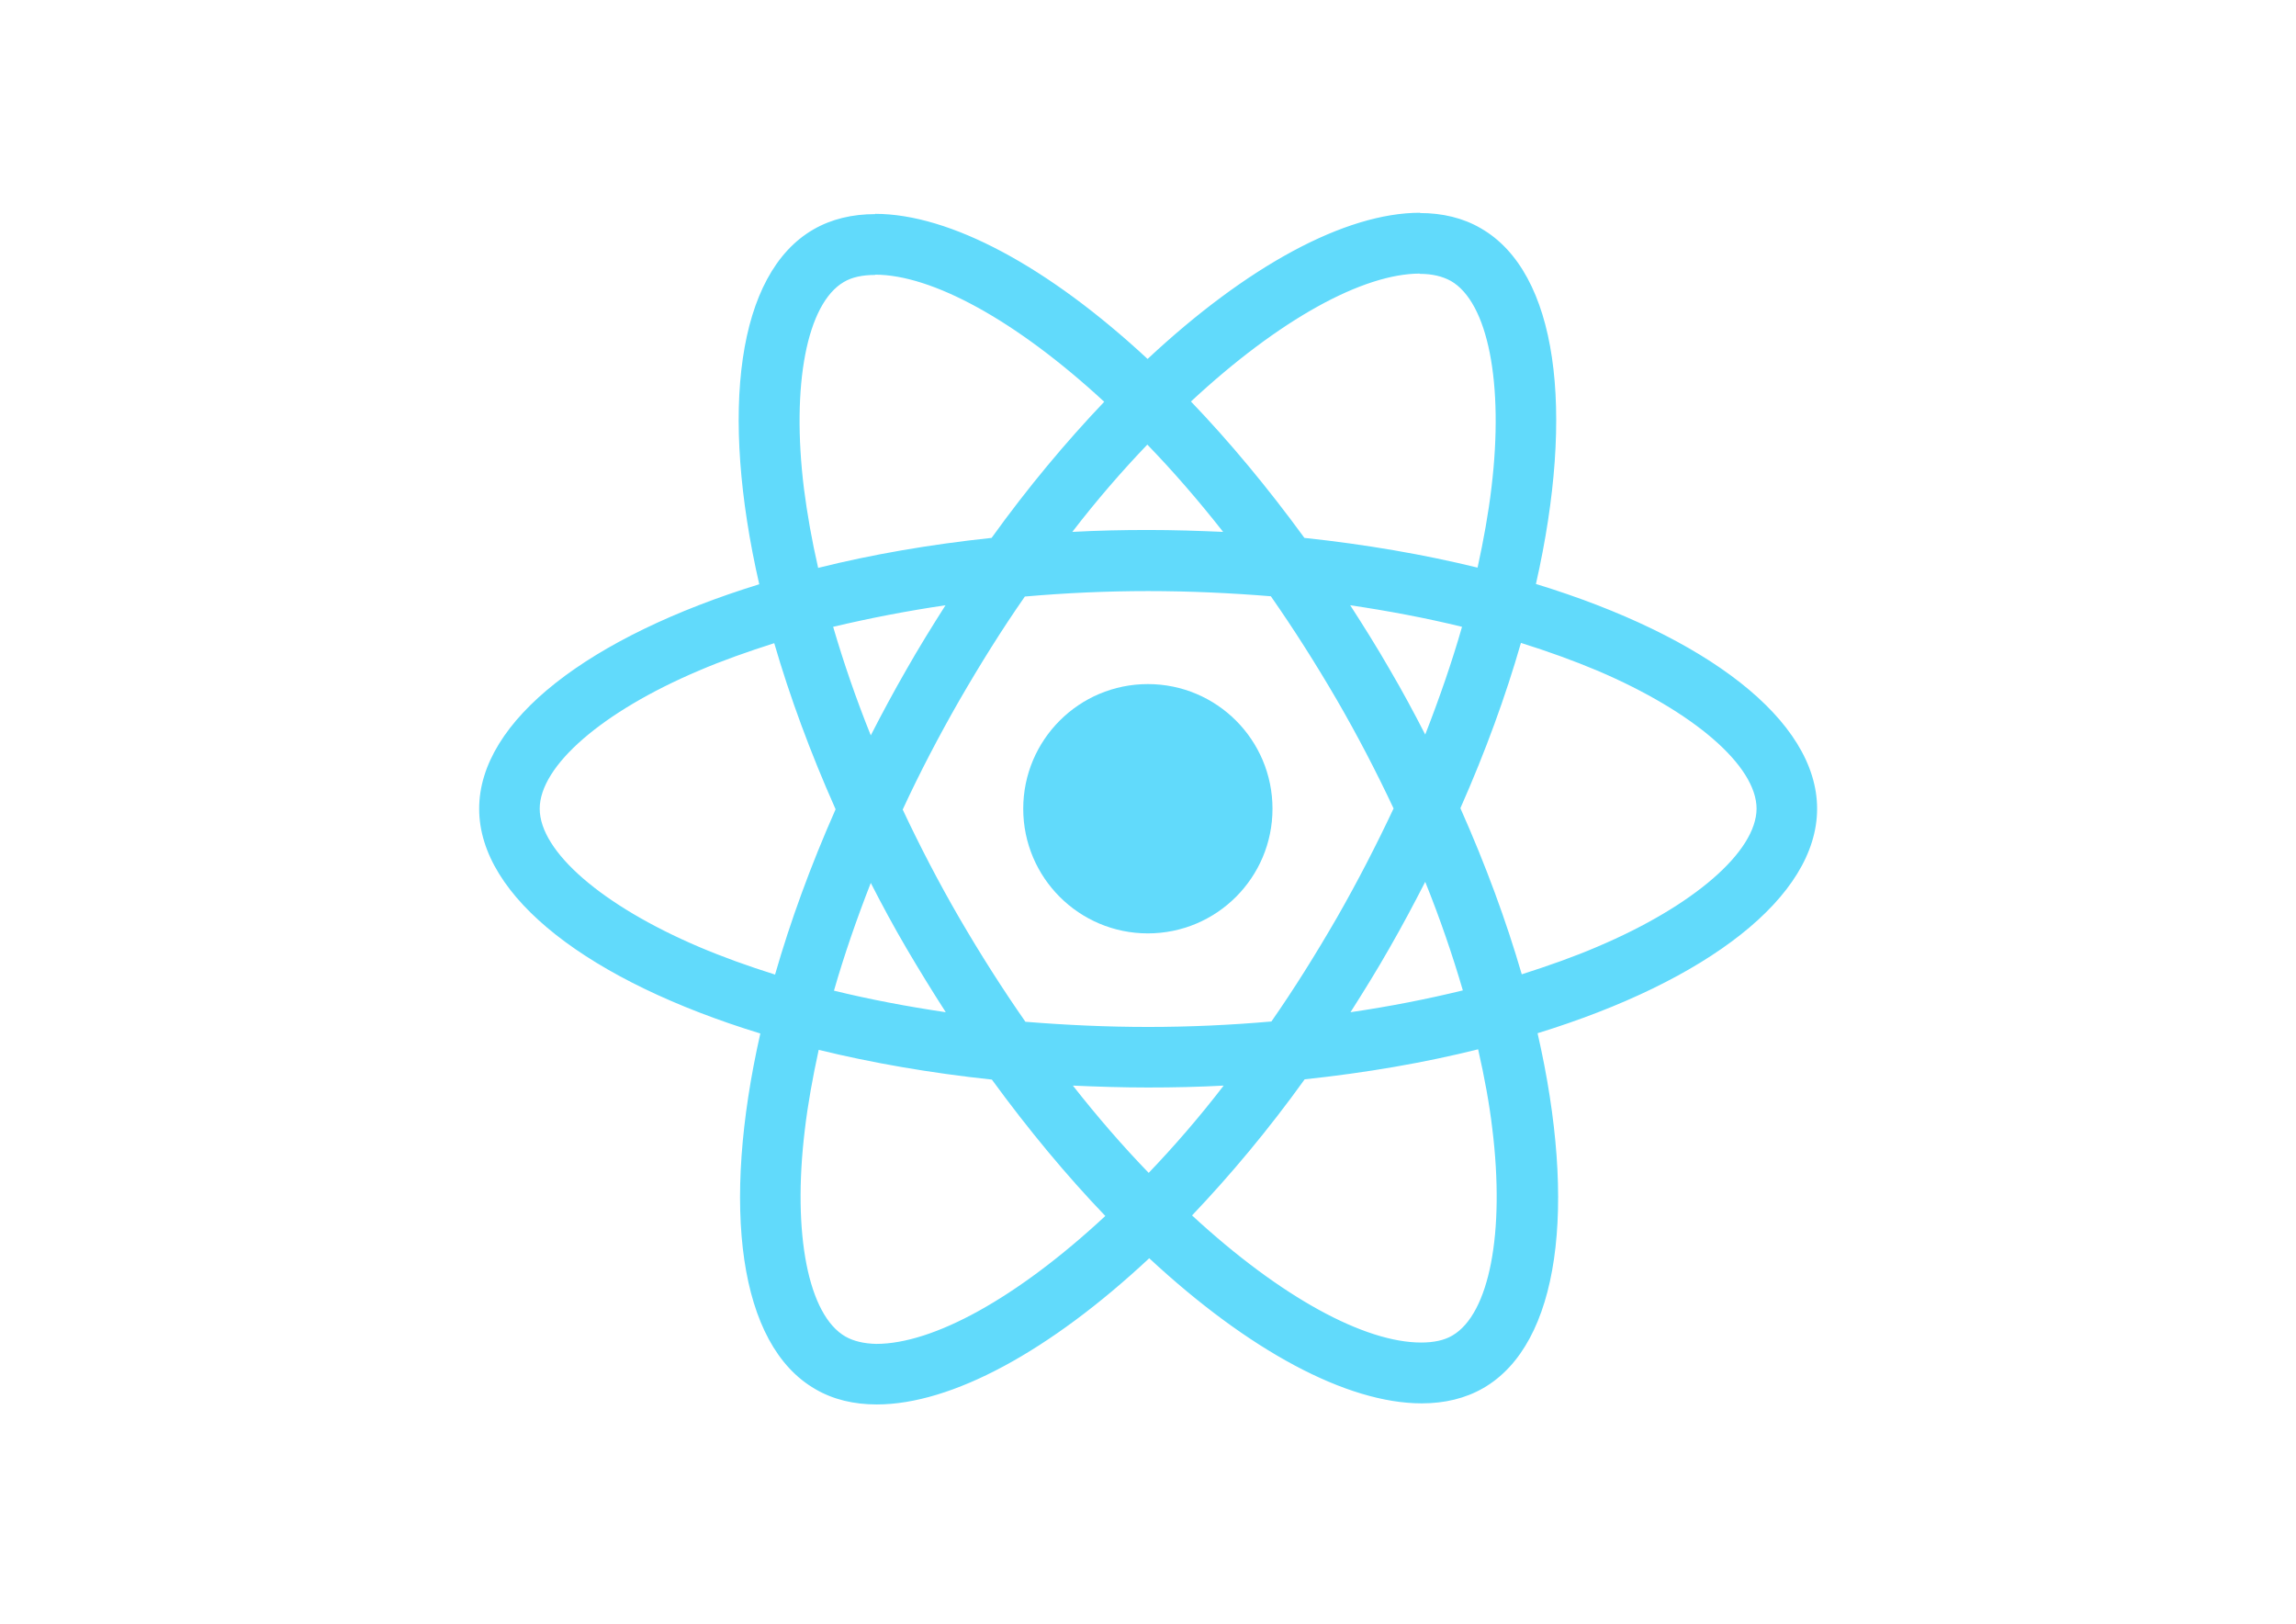
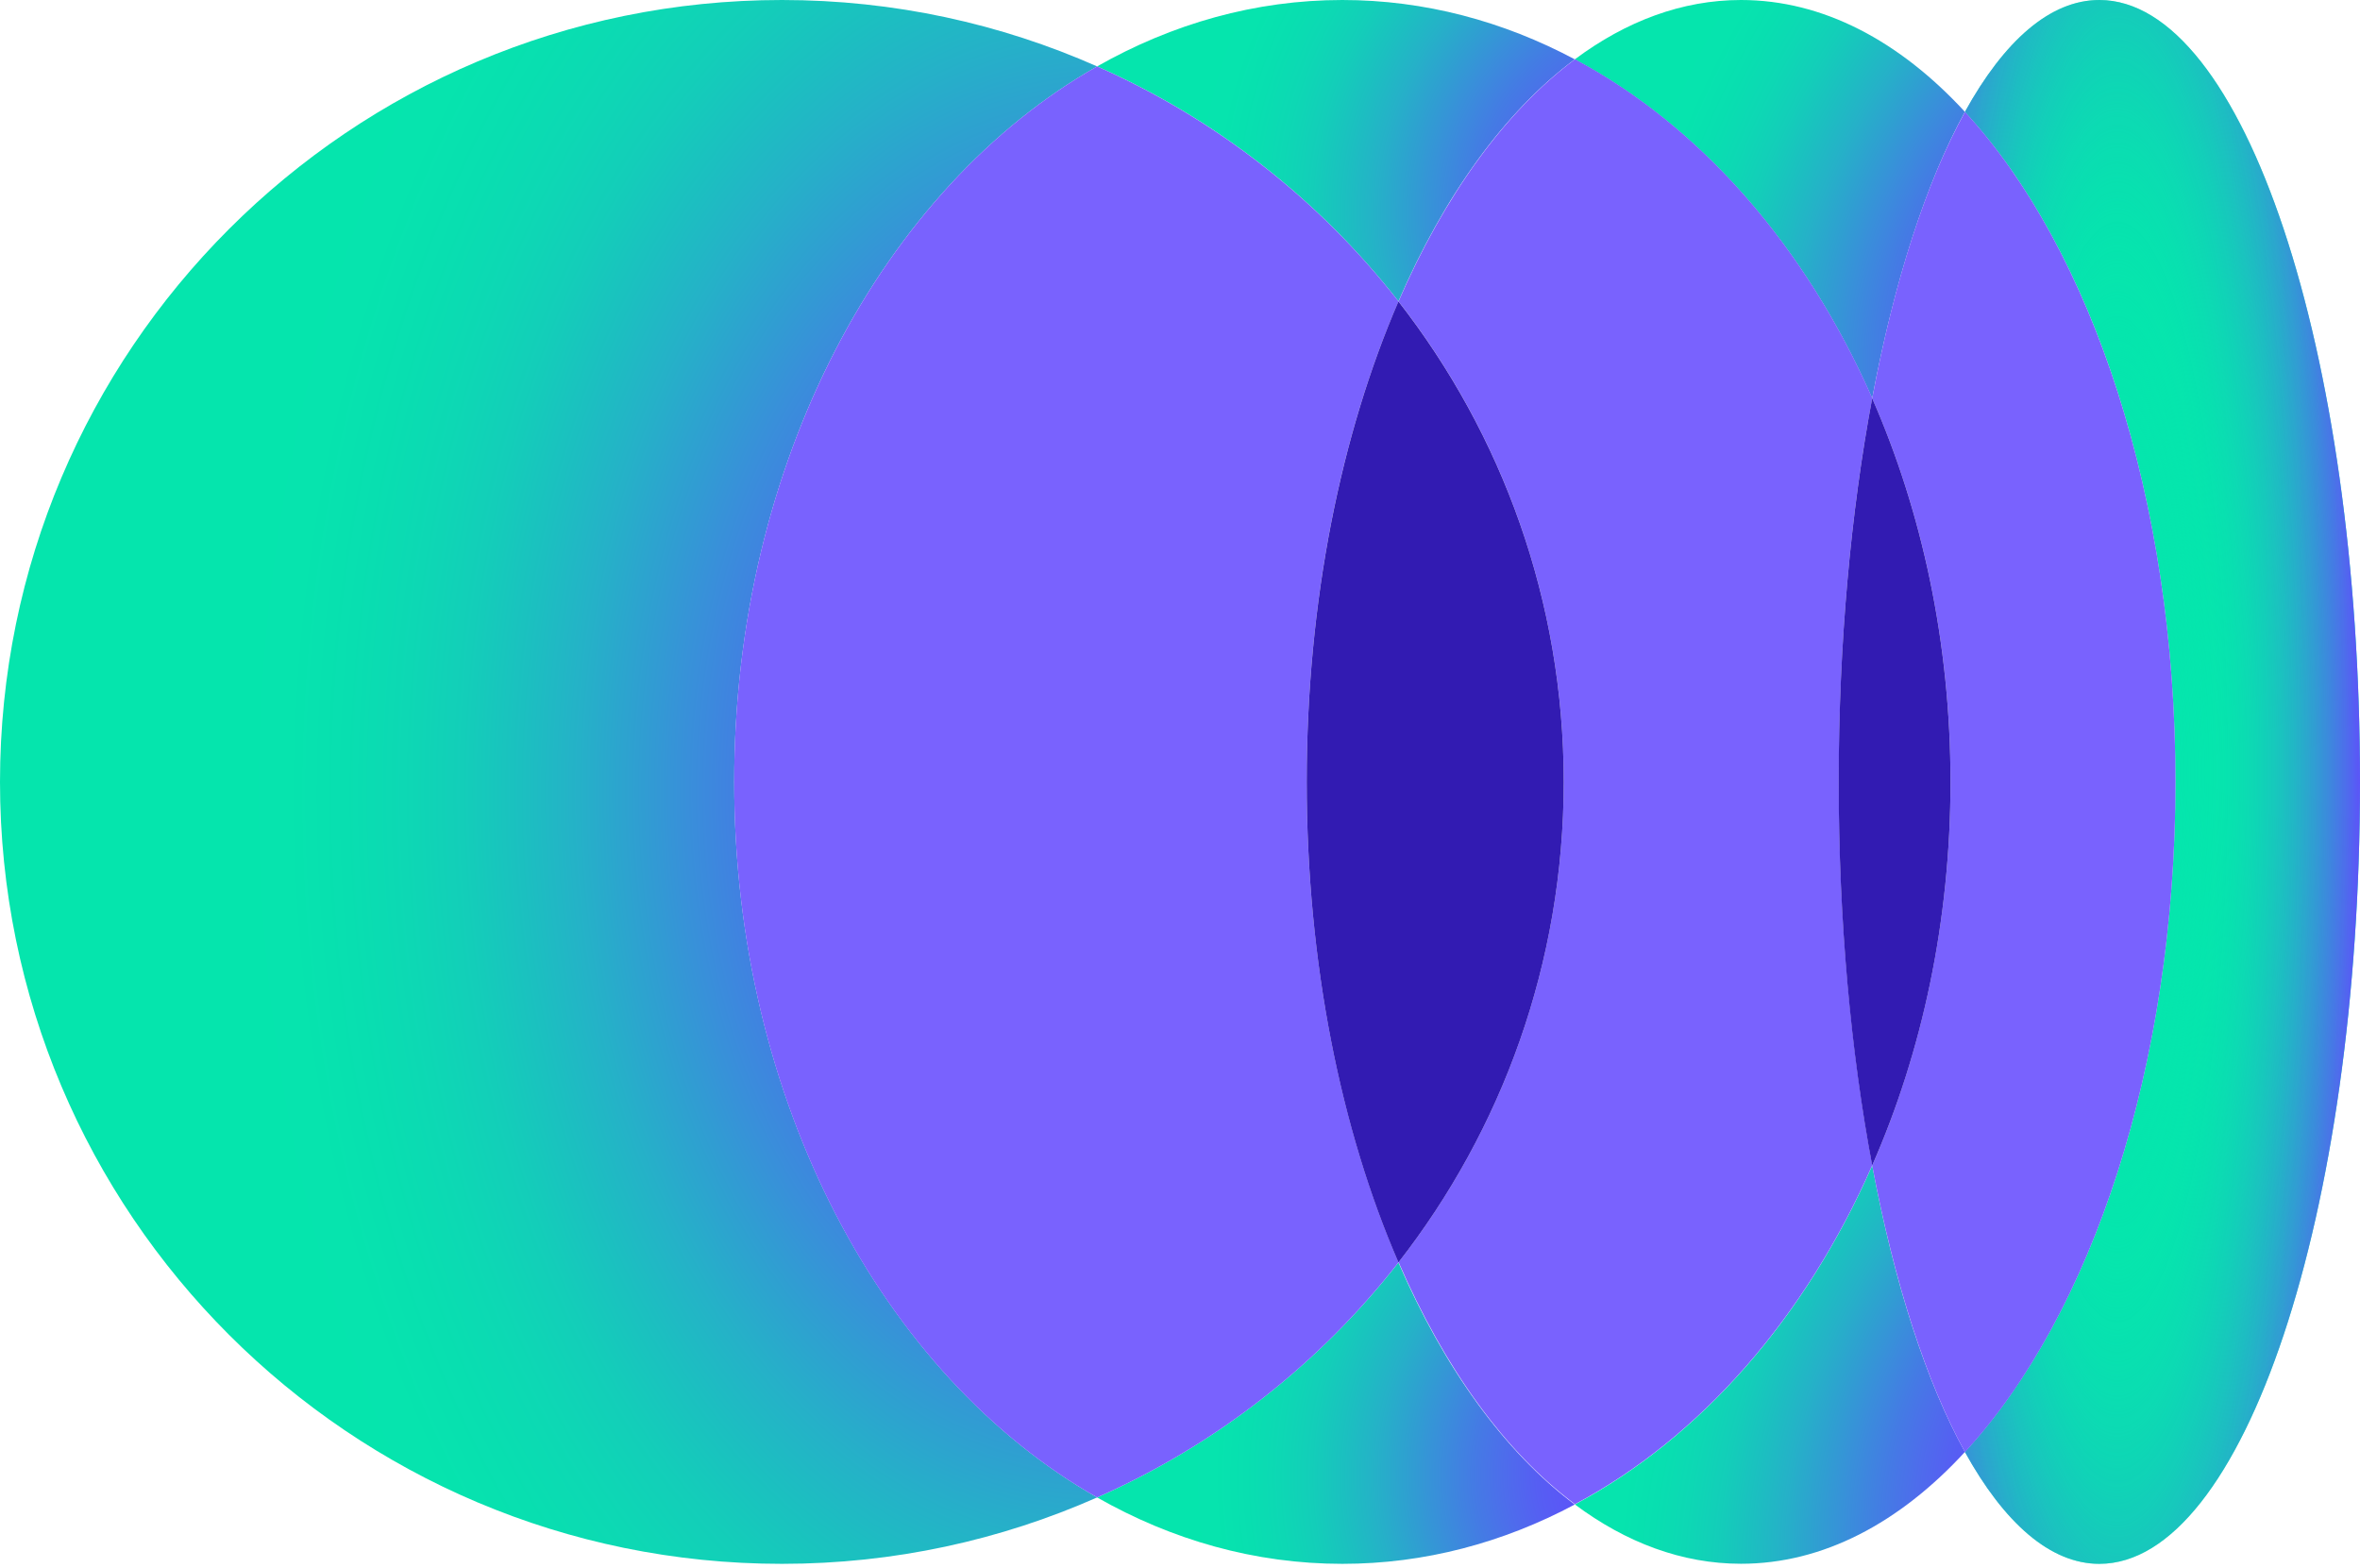
- <svg xmlns="http://www.w3.org/2000/svg" viewBox="0 0 841.9 595.3">
-   <g fill="#61DAFB">
-     <path d="M666.3 296.5c0-32.5-40.7-63.3-103.1-82.4 14.4-63.6 8-114.2-20.2-130.4-6.5-3.8-14.1-5.6-22.4-5.6v22.3c4.6 0 8.3.9 11.4 2.6 13.6 7.8 19.5 37.5 14.9 75.7-1.1 9.4-2.9 19.3-5.1 29.4-19.6-4.8-41-8.5-63.5-10.9-13.5-18.5-27.5-35.3-41.6-50 32.6-30.3 63.2-46.9 84-46.9V78c-27.5 0-63.5 19.6-99.9 53.6-36.4-33.8-72.4-53.2-99.9-53.2v22.3c20.7 0 51.4 16.5 84 46.6-14 14.7-28 31.4-41.3 49.9-22.6 2.4-44 6.1-63.6 11-2.3-10-4-19.7-5.2-29-4.7-38.2 1.1-67.9 14.6-75.8 3-1.8 6.9-2.6 11.5-2.6V78.5c-8.4 0-16 1.8-22.6 5.6-28.1 16.2-34.4 66.7-19.9 130.1-62.2 19.2-102.7 49.9-102.7 82.3 0 32.5 40.7 63.3 103.1 82.4-14.4 63.6-8 114.2 20.2 130.4 6.5 3.8 14.1 5.6 22.5 5.6 27.5 0 63.5-19.6 99.9-53.6 36.4 33.8 72.4 53.2 99.9 53.2 8.4 0 16-1.8 22.6-5.6 28.1-16.2 34.4-66.7 19.9-130.1 62-19.1 102.5-49.9 102.5-82.3zm-130.2-66.7c-3.7 12.9-8.3 26.2-13.5 39.5-4.1-8-8.4-16-13.1-24-4.6-8-9.5-15.8-14.4-23.4 14.2 2.1 27.9 4.7 41 7.9zm-45.8 106.5c-7.8 13.5-15.8 26.3-24.1 38.2-14.9 1.3-30 2-45.2 2-15.1 0-30.2-.7-45-1.9-8.3-11.9-16.4-24.6-24.2-38-7.6-13.1-14.5-26.4-20.8-39.8 6.2-13.4 13.2-26.8 20.7-39.9 7.8-13.5 15.8-26.3 24.1-38.2 14.9-1.3 30-2 45.2-2 15.1 0 30.2.7 45 1.9 8.3 11.9 16.4 24.6 24.2 38 7.6 13.1 14.5 26.4 20.8 39.8-6.3 13.4-13.2 26.8-20.7 39.9zm32.3-13c5.4 13.4 10 26.8 13.8 39.8-13.1 3.2-26.9 5.9-41.2 8 4.9-7.7 9.8-15.6 14.4-23.7 4.6-8 8.9-16.1 13-24.1zM421.2 430c-9.3-9.6-18.6-20.3-27.8-32 9 .4 18.2.7 27.5.7 9.4 0 18.7-.2 27.8-.7-9 11.7-18.3 22.4-27.5 32zm-74.4-58.9c-14.2-2.1-27.9-4.7-41-7.9 3.7-12.9 8.3-26.2 13.5-39.5 4.1 8 8.4 16 13.1 24 4.7 8 9.5 15.8 14.4 23.4zM420.7 163c9.3 9.6 18.6 20.3 27.8 32-9-.4-18.2-.7-27.5-.7-9.4 0-18.7.2-27.8.7 9-11.7 18.3-22.4 27.5-32zm-74 58.9c-4.9 7.7-9.8 15.6-14.4 23.7-4.6 8-8.9 16-13 24-5.4-13.4-10-26.8-13.8-39.8 13.1-3.1 26.9-5.8 41.2-7.9zm-90.5 125.2c-35.4-15.1-58.3-34.9-58.3-50.6 0-15.7 22.9-35.6 58.3-50.6 8.6-3.7 18-7 27.7-10.1 5.7 19.6 13.2 40 22.5 60.9-9.2 20.8-16.6 41.1-22.2 60.6-9.9-3.1-19.3-6.5-28-10.2zM310 490c-13.6-7.8-19.5-37.5-14.9-75.7 1.1-9.4 2.9-19.3 5.1-29.4 19.6 4.8 41 8.5 63.5 10.9 13.5 18.5 27.5 35.3 41.6 50-32.6 30.3-63.2 46.9-84 46.9-4.5-.1-8.3-1-11.3-2.7zm237.2-76.2c4.7 38.2-1.1 67.9-14.6 75.8-3 1.8-6.9 2.6-11.5 2.6-20.7 0-51.4-16.5-84-46.6 14-14.7 28-31.4 41.3-49.9 22.6-2.4 44-6.1 63.6-11 2.3 10.1 4.1 19.8 5.2 29.1zm38.5-66.7c-8.6 3.7-18 7-27.7 10.1-5.7-19.6-13.2-40-22.5-60.9 9.2-20.8 16.6-41.1 22.2-60.6 9.9 3.1 19.3 6.5 28.1 10.2 35.4 15.1 58.3 34.9 58.3 50.6-.1 15.7-23 35.6-58.4 50.6zM320.8 78.4z" />
-     <circle cx="420.9" cy="296.5" r="45.7" />
-     <path d="M520.5 78.1z" />
-   </g>
+ <svg xmlns="http://www.w3.org/2000/svg" width="256px" height="170px" viewBox="0 0 256 170" preserveAspectRatio="xMidYMid">
+   <defs>
+     <radialGradient id="paint0_radial_1002_1412" cx="0" cy="0" r="1" gradientUnits="userSpaceOnUse" gradientTransform="matrix(-93.94978, -1.311874, 1.913514, -137.0359, 119.0704, 85.05019)">
+       <stop stop-color="#6447FF" />
+       <stop offset="0.067" stop-color="#6348FE" />
+       <stop offset="0.133" stop-color="#614DFC" />
+       <stop offset="0.2" stop-color="#5C54F8" />
+       <stop offset="0.267" stop-color="#565EF3" />
+       <stop offset="0.333" stop-color="#4E6CEC" />
+       <stop offset="0.4" stop-color="#447BE4" />
+       <stop offset="0.467" stop-color="#3A8DDB" />
+       <stop offset="0.533" stop-color="#2F9FD1" />
+       <stop offset="0.6" stop-color="#25B1C8" />
+       <stop offset="0.667" stop-color="#1BC0C0" />
+       <stop offset="0.733" stop-color="#13CEB9" />
+       <stop offset="0.8" stop-color="#0DD8B4" />
+       <stop offset="0.867" stop-color="#08DFB0" />
+       <stop offset="0.933" stop-color="#06E4AE" />
+       <stop offset="1" stop-color="#05E5AD" />
+     </radialGradient>
+     <radialGradient id="paint1_radial_1002_1412" cx="0" cy="0" r="1" gradientUnits="userSpaceOnUse" gradientTransform="matrix(-50.24352, -14.35492, 14.75776, -51.65347, 180.6346, 22.7292)">
+       <stop stop-color="#6447FF" />
+       <stop offset="0.067" stop-color="#6348FE" />
+       <stop offset="0.133" stop-color="#614DFC" />
+       <stop offset="0.2" stop-color="#5C54F8" />
+       <stop offset="0.267" stop-color="#565EF3" />
+       <stop offset="0.333" stop-color="#4E6CEC" />
+       <stop offset="0.4" stop-color="#447BE4" />
+       <stop offset="0.467" stop-color="#3A8DDB" />
+       <stop offset="0.533" stop-color="#2F9FD1" />
+       <stop offset="0.6" stop-color="#25B1C8" />
+       <stop offset="0.667" stop-color="#1BC0C0" />
+       <stop offset="0.733" stop-color="#13CEB9" />
+       <stop offset="0.8" stop-color="#0DD8B4" />
+       <stop offset="0.867" stop-color="#08DFB0" />
+       <stop offset="0.933" stop-color="#06E4AE" />
+       <stop offset="1" stop-color="#05E5AD" />
+     </radialGradient>
+     <radialGradient id="paint2_radial_1002_1412" cx="0" cy="0" r="1" gradientUnits="userSpaceOnUse" gradientTransform="matrix(-50.24352, -14.35492, 14.75776, -51.65347, 180.6346, 159.6695)">
+       <stop stop-color="#6447FF" />
+       <stop offset="0.067" stop-color="#6348FE" />
+       <stop offset="0.133" stop-color="#614DFC" />
+       <stop offset="0.2" stop-color="#5C54F8" />
+       <stop offset="0.267" stop-color="#565EF3" />
+       <stop offset="0.333" stop-color="#4E6CEC" />
+       <stop offset="0.4" stop-color="#447BE4" />
+       <stop offset="0.467" stop-color="#3A8DDB" />
+       <stop offset="0.533" stop-color="#2F9FD1" />
+       <stop offset="0.6" stop-color="#25B1C8" />
+       <stop offset="0.667" stop-color="#1BC0C0" />
+       <stop offset="0.733" stop-color="#13CEB9" />
+       <stop offset="0.8" stop-color="#0DD8B4" />
+       <stop offset="0.867" stop-color="#08DFB0" />
+       <stop offset="0.933" stop-color="#06E4AE" />
+       <stop offset="1" stop-color="#05E5AD" />
+     </radialGradient>
+     <radialGradient id="paint3_radial_1002_1412" cx="0" cy="0" r="1" gradientUnits="userSpaceOnUse" gradientTransform="matrix(-45.96601, -20.03622, 29.70752, -68.15339, 226.0954, 157.5199)">
+       <stop stop-color="#6447FF" />
+       <stop offset="0.067" stop-color="#6348FE" />
+       <stop offset="0.133" stop-color="#614DFC" />
+       <stop offset="0.2" stop-color="#5C54F8" />
+       <stop offset="0.267" stop-color="#565EF3" />
+       <stop offset="0.333" stop-color="#4E6CEC" />
+       <stop offset="0.4" stop-color="#447BE4" />
+       <stop offset="0.467" stop-color="#3A8DDB" />
+       <stop offset="0.533" stop-color="#2F9FD1" />
+       <stop offset="0.6" stop-color="#25B1C8" />
+       <stop offset="0.667" stop-color="#1BC0C0" />
+       <stop offset="0.733" stop-color="#13CEB9" />
+       <stop offset="0.8" stop-color="#0DD8B4" />
+       <stop offset="0.867" stop-color="#08DFB0" />
+       <stop offset="0.933" stop-color="#06E4AE" />
+       <stop offset="1" stop-color="#05E5AD" />
+     </radialGradient>
+     <radialGradient id="paint4_radial_1002_1412" cx="0" cy="0" r="1" gradientUnits="userSpaceOnUse" gradientTransform="matrix(-45.96601, -20.03622, 29.70752, -68.15339, 226.0954, 31.10261)">
+       <stop stop-color="#6447FF" />
+       <stop offset="0.067" stop-color="#6348FE" />
+       <stop offset="0.133" stop-color="#614DFC" />
+       <stop offset="0.2" stop-color="#5C54F8" />
+       <stop offset="0.267" stop-color="#565EF3" />
+       <stop offset="0.333" stop-color="#4E6CEC" />
+       <stop offset="0.4" stop-color="#447BE4" />
+       <stop offset="0.467" stop-color="#3A8DDB" />
+       <stop offset="0.533" stop-color="#2F9FD1" />
+       <stop offset="0.6" stop-color="#25B1C8" />
+       <stop offset="0.667" stop-color="#1BC0C0" />
+       <stop offset="0.733" stop-color="#13CEB9" />
+       <stop offset="0.8" stop-color="#0DD8B4" />
+       <stop offset="0.867" stop-color="#08DFB0" />
+       <stop offset="0.933" stop-color="#06E4AE" />
+       <stop offset="1" stop-color="#05E5AD" />
+     </radialGradient>
+     <radialGradient id="paint5_radial_1002_1412" cx="0" cy="0" r="1" gradientUnits="userSpaceOnUse" gradientTransform="matrix(29.90682, 0, 0, 147.527, 229.6826, 83.73919)">
+       <stop stop-color="#05E5AD" />
+       <stop offset="0.32" stop-color="#05E5AD" stop-opacity="0" />
+       <stop offset="0.903" stop-color="#6447FF" />
+     </radialGradient>
+   </defs>
+   <path d="M 84.818 0 C 96.999 0 108.549 2.576 119.014 7.204 C 95.827 20.357 79.647 50.153 79.647 84.818 C 79.647 119.477 95.843 149.278 119.014 162.431 C 108.549 167.054 96.999 169.635 84.818 169.635 C 37.977 169.635 0 131.658 0 84.818 C 0 37.98 37.977 0 84.818 0 Z" fill="url(#paint0_radial_1002_1412)" />
+   <path d="M 151.704 32.693 C 143.127 21.716 131.927 12.899 119.006 7.204 C 127.151 2.576 136.145 0 145.607 0 C 154.533 0 163.067 2.304 170.823 6.435 C 163.241 12.081 156.662 21.205 151.691 32.693 L 151.704 32.693 Z" fill="url(#paint1_radial_1002_1412)" />
+   <path d="M 151.691 136.942 C 156.662 148.43 163.241 157.533 170.823 163.2 C 163.051 167.345 154.533 169.635 145.607 169.635 C 136.129 169.635 127.138 167.06 119.006 162.431 C 131.903 156.736 143.127 147.919 151.704 136.942 L 151.691 136.942 Z" fill="url(#paint2_radial_1002_1412)" />
+   <path d="M 79.639 84.818 C 79.639 50.153 95.835 20.357 119.006 7.204 C 131.903 12.899 143.127 21.716 151.704 32.693 C 145.46 47.082 141.745 65.163 141.745 84.818 C 141.745 104.464 145.474 122.553 151.704 136.937 C 143.127 147.919 131.927 156.728 119.006 162.431 C 95.821 149.278 79.639 119.477 79.639 84.818 Z" fill="#7962FE" />
+   <path d="M 203.084 126.414 C 205.483 139.202 208.956 149.928 213.144 157.497 C 206.059 165.197 197.753 169.627 188.855 169.627 C 182.472 169.627 176.388 167.337 170.832 163.192 C 184.52 155.909 195.866 142.866 203.084 126.436 L 203.084 126.414 Z" fill="url(#paint3_radial_1002_1412)" />
+   <path d="M 170.832 6.435 C 176.388 2.29 182.472 0 188.855 0 C 197.74 0 206.046 4.433 213.144 12.132 C 208.969 19.698 205.496 30.419 203.084 43.207 C 195.866 26.769 184.52 13.731 170.832 6.451 L 170.832 6.435 Z" fill="url(#paint4_radial_1002_1412)" />
+   <path d="M 151.704 136.929 C 162.92 122.547 169.624 104.464 169.624 84.809 C 169.624 65.157 162.92 47.074 151.704 32.693 C 156.684 21.213 163.257 12.094 170.845 6.429 C 184.528 13.71 195.874 26.756 203.092 43.185 C 200.772 55.475 199.459 69.675 199.459 84.796 C 199.459 99.917 200.789 114.108 203.092 126.401 C 195.874 142.836 184.528 155.882 170.845 163.162 C 163.257 157.511 156.684 148.395 151.704 136.899 L 151.704 136.929 Z" fill="#7962FE" />
+   <path d="M 151.696 136.942 C 145.46 122.553 141.745 104.472 141.745 84.818 C 141.745 65.171 145.474 47.088 151.696 32.698 C 162.92 47.088 169.624 65.171 169.624 84.818 C 169.624 104.472 162.92 122.553 151.696 136.942 Z" fill="#321BB2" />
+   <path d="M 213.144 12.132 C 217.4 4.433 222.38 0 227.724 0 C 243.343 0 256 37.98 256 84.818 C 256 131.658 243.343 169.635 227.724 169.635 C 222.393 169.635 217.4 165.197 213.144 157.503 C 226.826 142.653 235.981 115.675 235.981 84.818 C 235.981 53.963 226.826 26.968 213.144 12.132 Z" fill="#05E6AD" />
+   <path d="M 213.144 12.132 C 217.4 4.433 222.38 0 227.724 0 C 243.343 0 256 37.98 256 84.818 C 256 131.658 243.343 169.635 227.724 169.635 C 222.393 169.635 217.4 165.197 213.144 157.503 C 226.826 142.653 235.981 115.675 235.981 84.818 C 235.981 53.963 226.826 26.968 213.144 12.132 Z" fill="url(#paint5_radial_1002_1412)" />
+   <path d="M 211.58 84.826 C 211.58 69.696 208.493 55.505 203.084 43.215 C 205.483 30.425 208.956 19.707 213.152 12.138 C 226.832 26.973 235.986 53.985 235.986 84.826 C 235.986 115.658 226.832 142.675 213.152 157.511 C 208.969 149.937 205.504 139.216 203.084 126.428 C 208.48 114.138 211.58 99.947 211.58 84.826 Z" fill="#7962FE" />
+   <path d="M 203.084 126.423 C 200.767 114.13 199.45 99.939 199.45 84.818 C 199.45 69.691 200.78 55.497 203.084 43.207 C 208.48 55.497 211.58 69.691 211.58 84.818 C 211.58 99.939 208.493 114.13 203.084 126.423 Z" fill="#321BB2" />
</svg>
